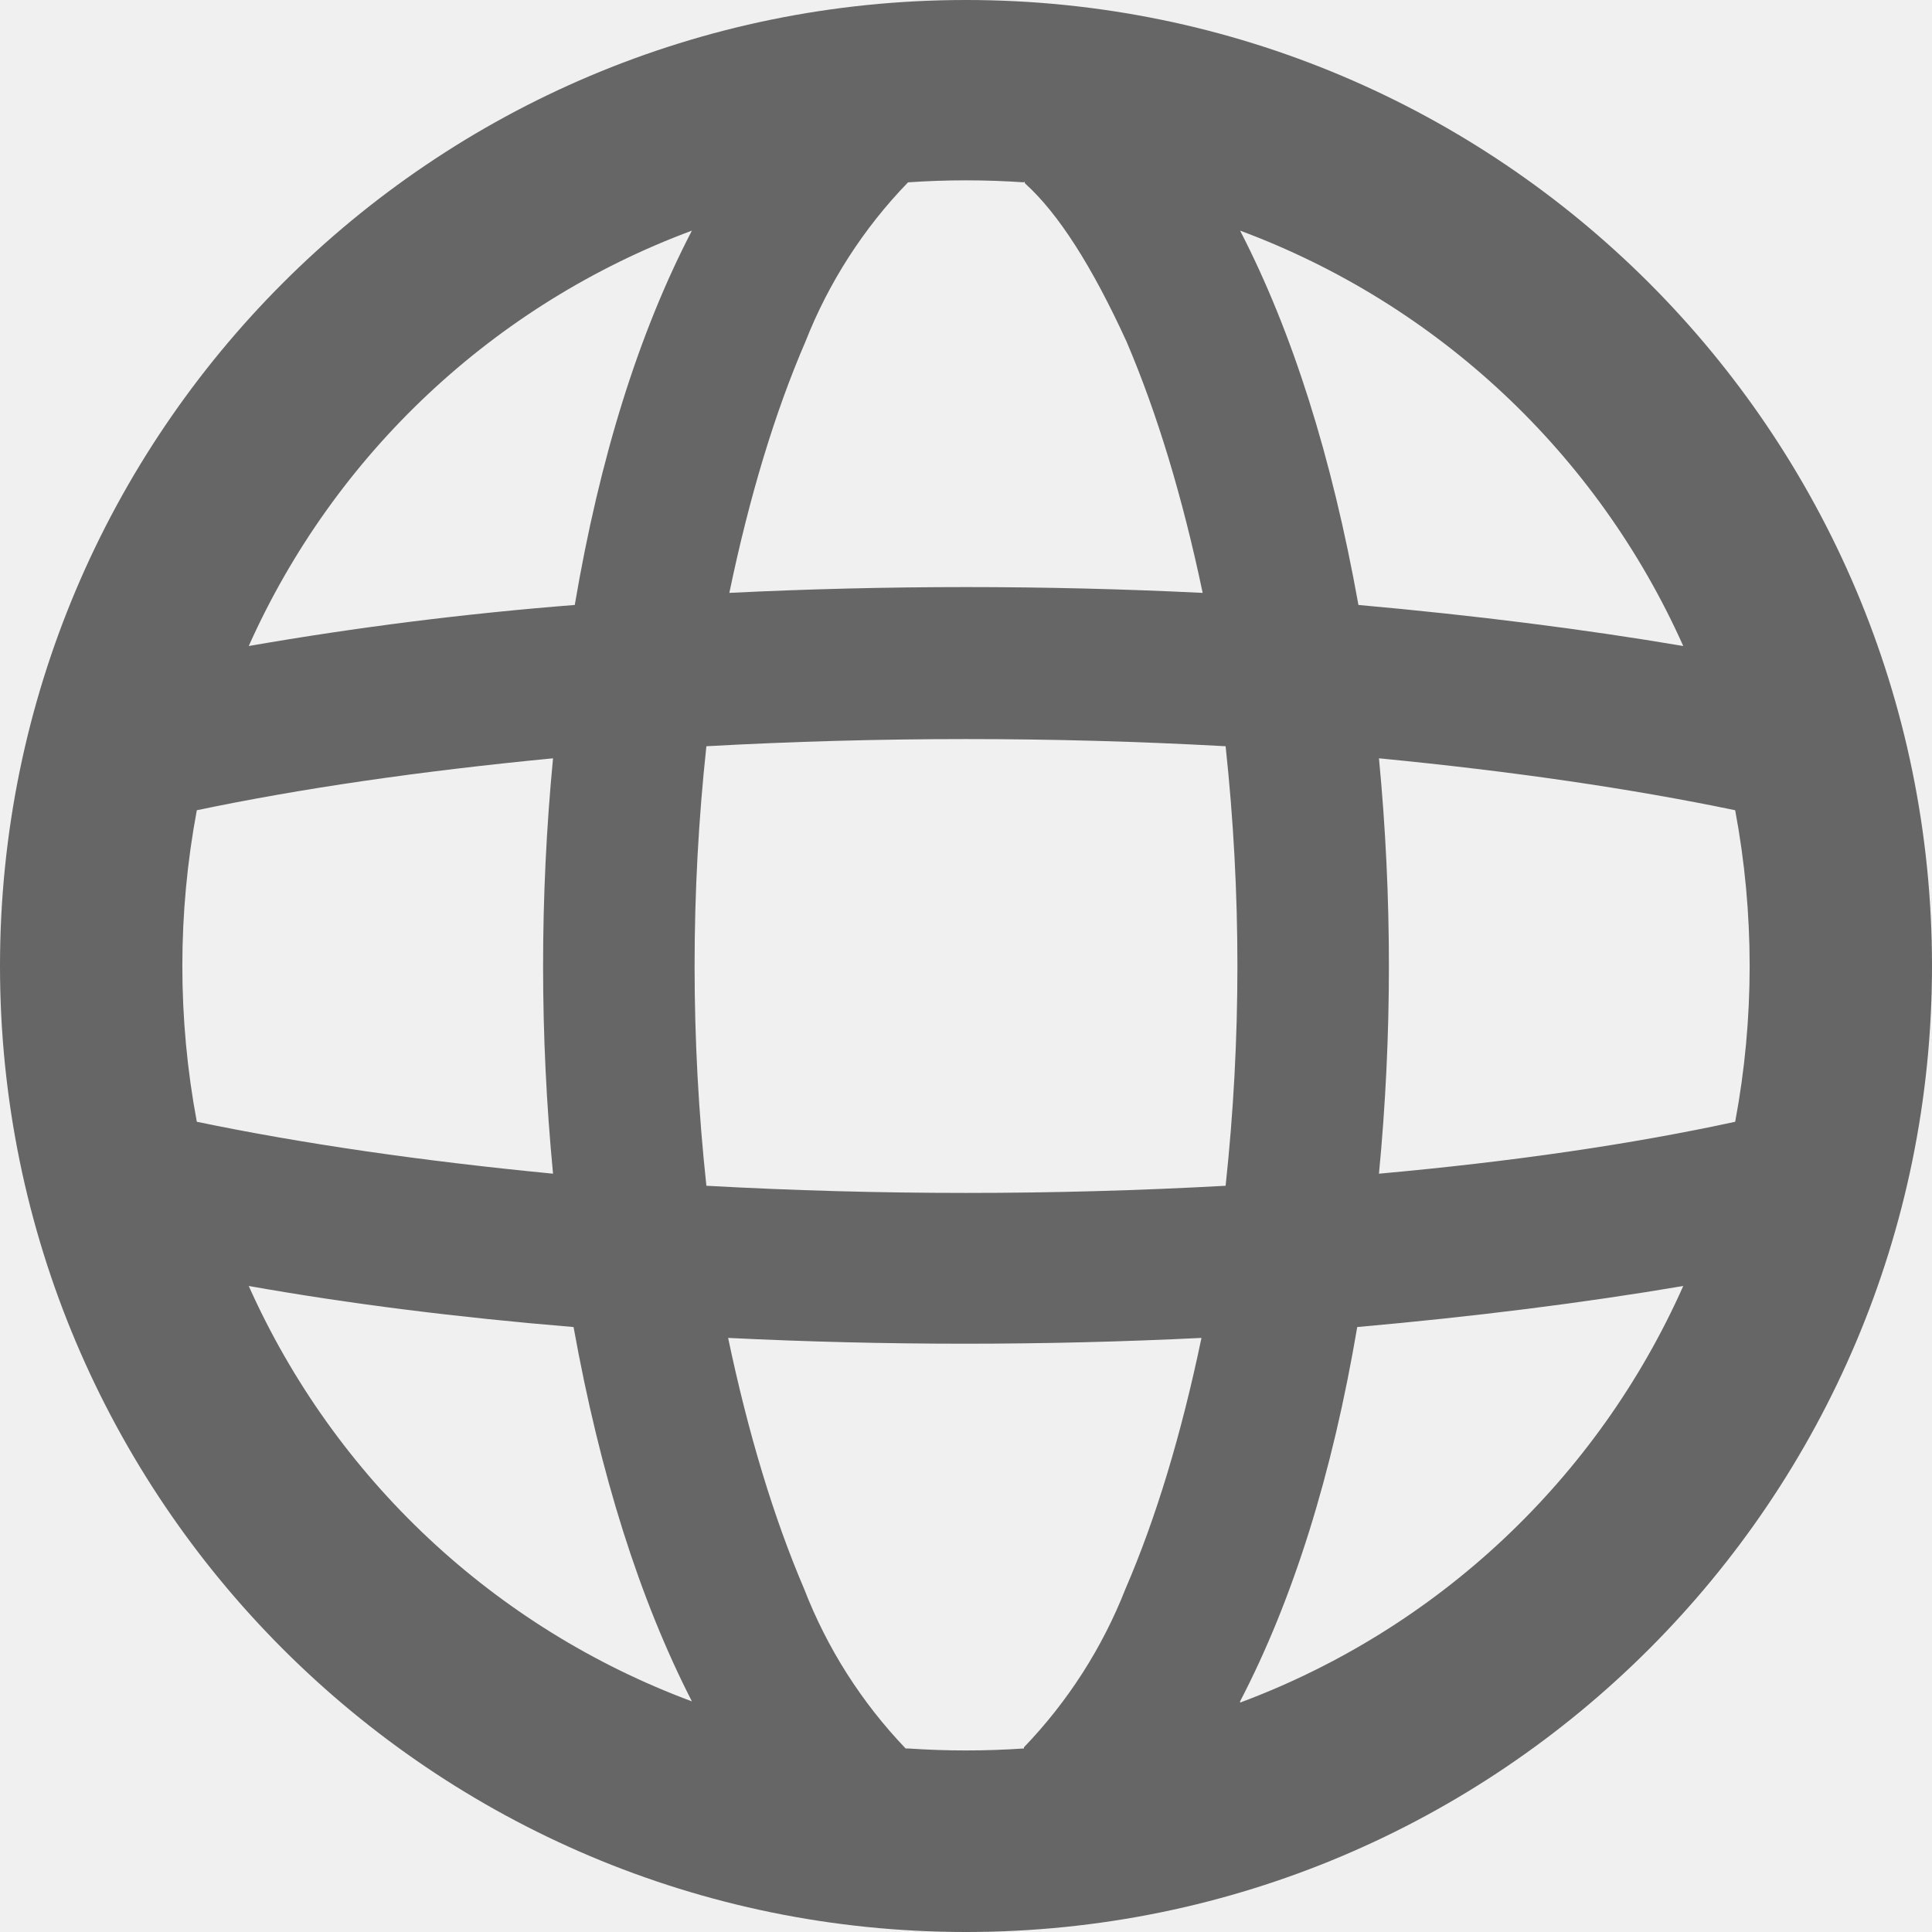
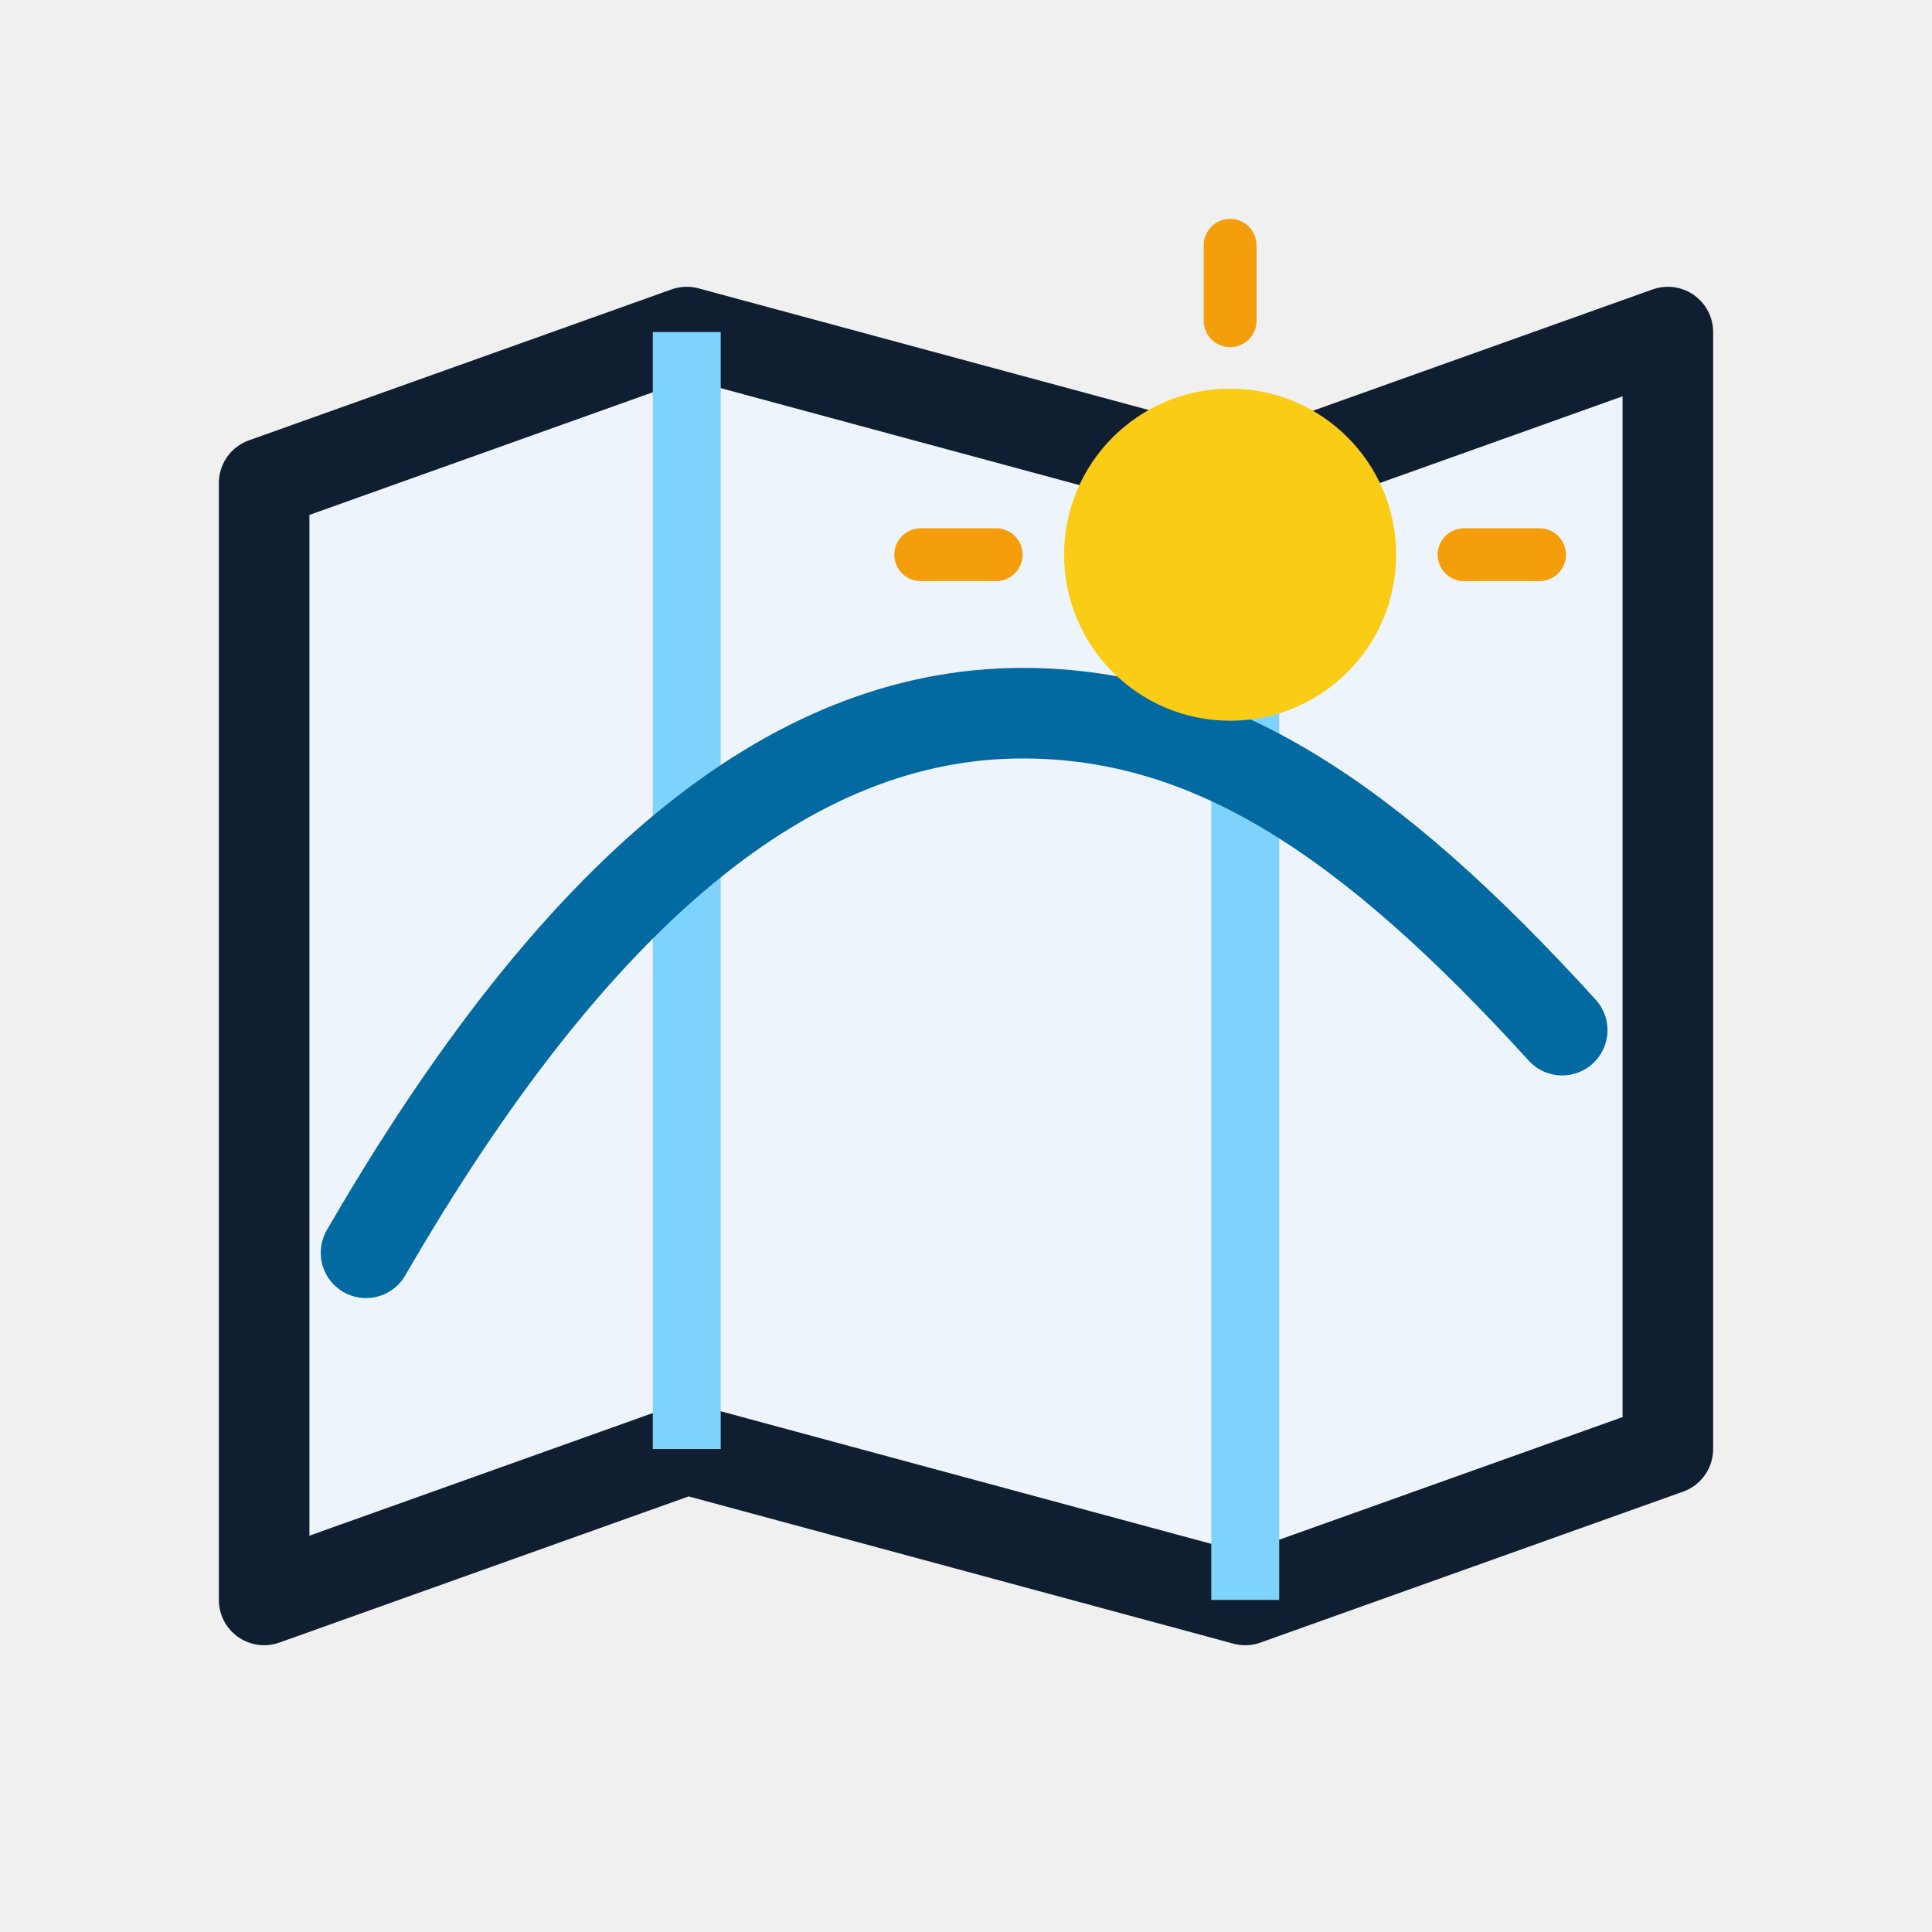
- <svg xmlns="http://www.w3.org/2000/svg" fill="none" viewBox="0 0 16 16">
-   <g clip-path="url(#a)">
-     <path fill-rule="evenodd" clip-rule="evenodd" d="M10.27 14.1a6.5 6.5 0 0 0 3.67-3.45q-1.24.21-2.7.34-.31 1.83-.97 3.1M8 16A8 8 0 1 0 8 0a8 8 0 0 0 0 16m.48-1.52a7 7 0 0 1-.96 0H7.5a4 4 0 0 1-.84-1.32q-.38-.89-.63-2.08a40 40 0 0 0 3.92 0q-.25 1.2-.63 2.08a4 4 0 0 1-.84 1.31zm2.94-4.76q1.66-.15 2.95-.43a7 7 0 0 0 0-2.58q-1.3-.27-2.95-.43a18 18 0 0 1 0 3.44m-1.27-3.54a17 17 0 0 1 0 3.64 39 39 0 0 1-4.3 0 17 17 0 0 1 0-3.64 39 39 0 0 1 4.3 0m1.1-1.17q1.45.13 2.69.34a6.5 6.5 0 0 0-3.67-3.44q.65 1.26.98 3.1M8.48 1.5l.01.02q.41.37.84 1.31.38.89.63 2.08a40 40 0 0 0-3.92 0q.25-1.2.63-2.08a4 4 0 0 1 .85-1.32 7 7 0 0 1 .96 0m-2.75.4a6.5 6.5 0 0 0-3.67 3.44 29 29 0 0 1 2.7-.34q.31-1.83.97-3.1M4.58 6.28q-1.66.16-2.95.43a7 7 0 0 0 0 2.58q1.3.27 2.95.43a18 18 0 0 1 0-3.44m.17 4.71q-1.45-.12-2.69-.34a6.5 6.5 0 0 0 3.67 3.44q-.65-1.27-.98-3.1" fill="#666" />
+ <svg xmlns="http://www.w3.org/2000/svg" viewBox="0 0 512 512" role="img" aria-labelledby="title desc">
+   <g id="icon">
+     <path d="M70 128 182 88l148 40 112-40v296l-112 40-148-40-112 40z" fill="#eef4fb" stroke="#0f1f31" stroke-width="24" stroke-linejoin="round" />
+     <path d="M182 88v296M330 128v296" stroke="#7dd3fc" stroke-width="18" />
+     <path d="M97 332c55-95 112-143 174-143 50 0 92 28 143 84" fill="none" stroke="#0369a1" stroke-width="24" stroke-linecap="round" />
+     <circle cx="326" cy="147" r="44" fill="#facc15" />
+     <path d="M326 85v-20M264 147h-20M388 147h20" stroke="#f59e0b" stroke-width="14" stroke-linecap="round" />
  </g>
-   <defs>
-     <clipPath id="a">
-       <path fill="#fff" d="M0 0h16v16H0z" />
-     </clipPath>
-   </defs>
</svg>
